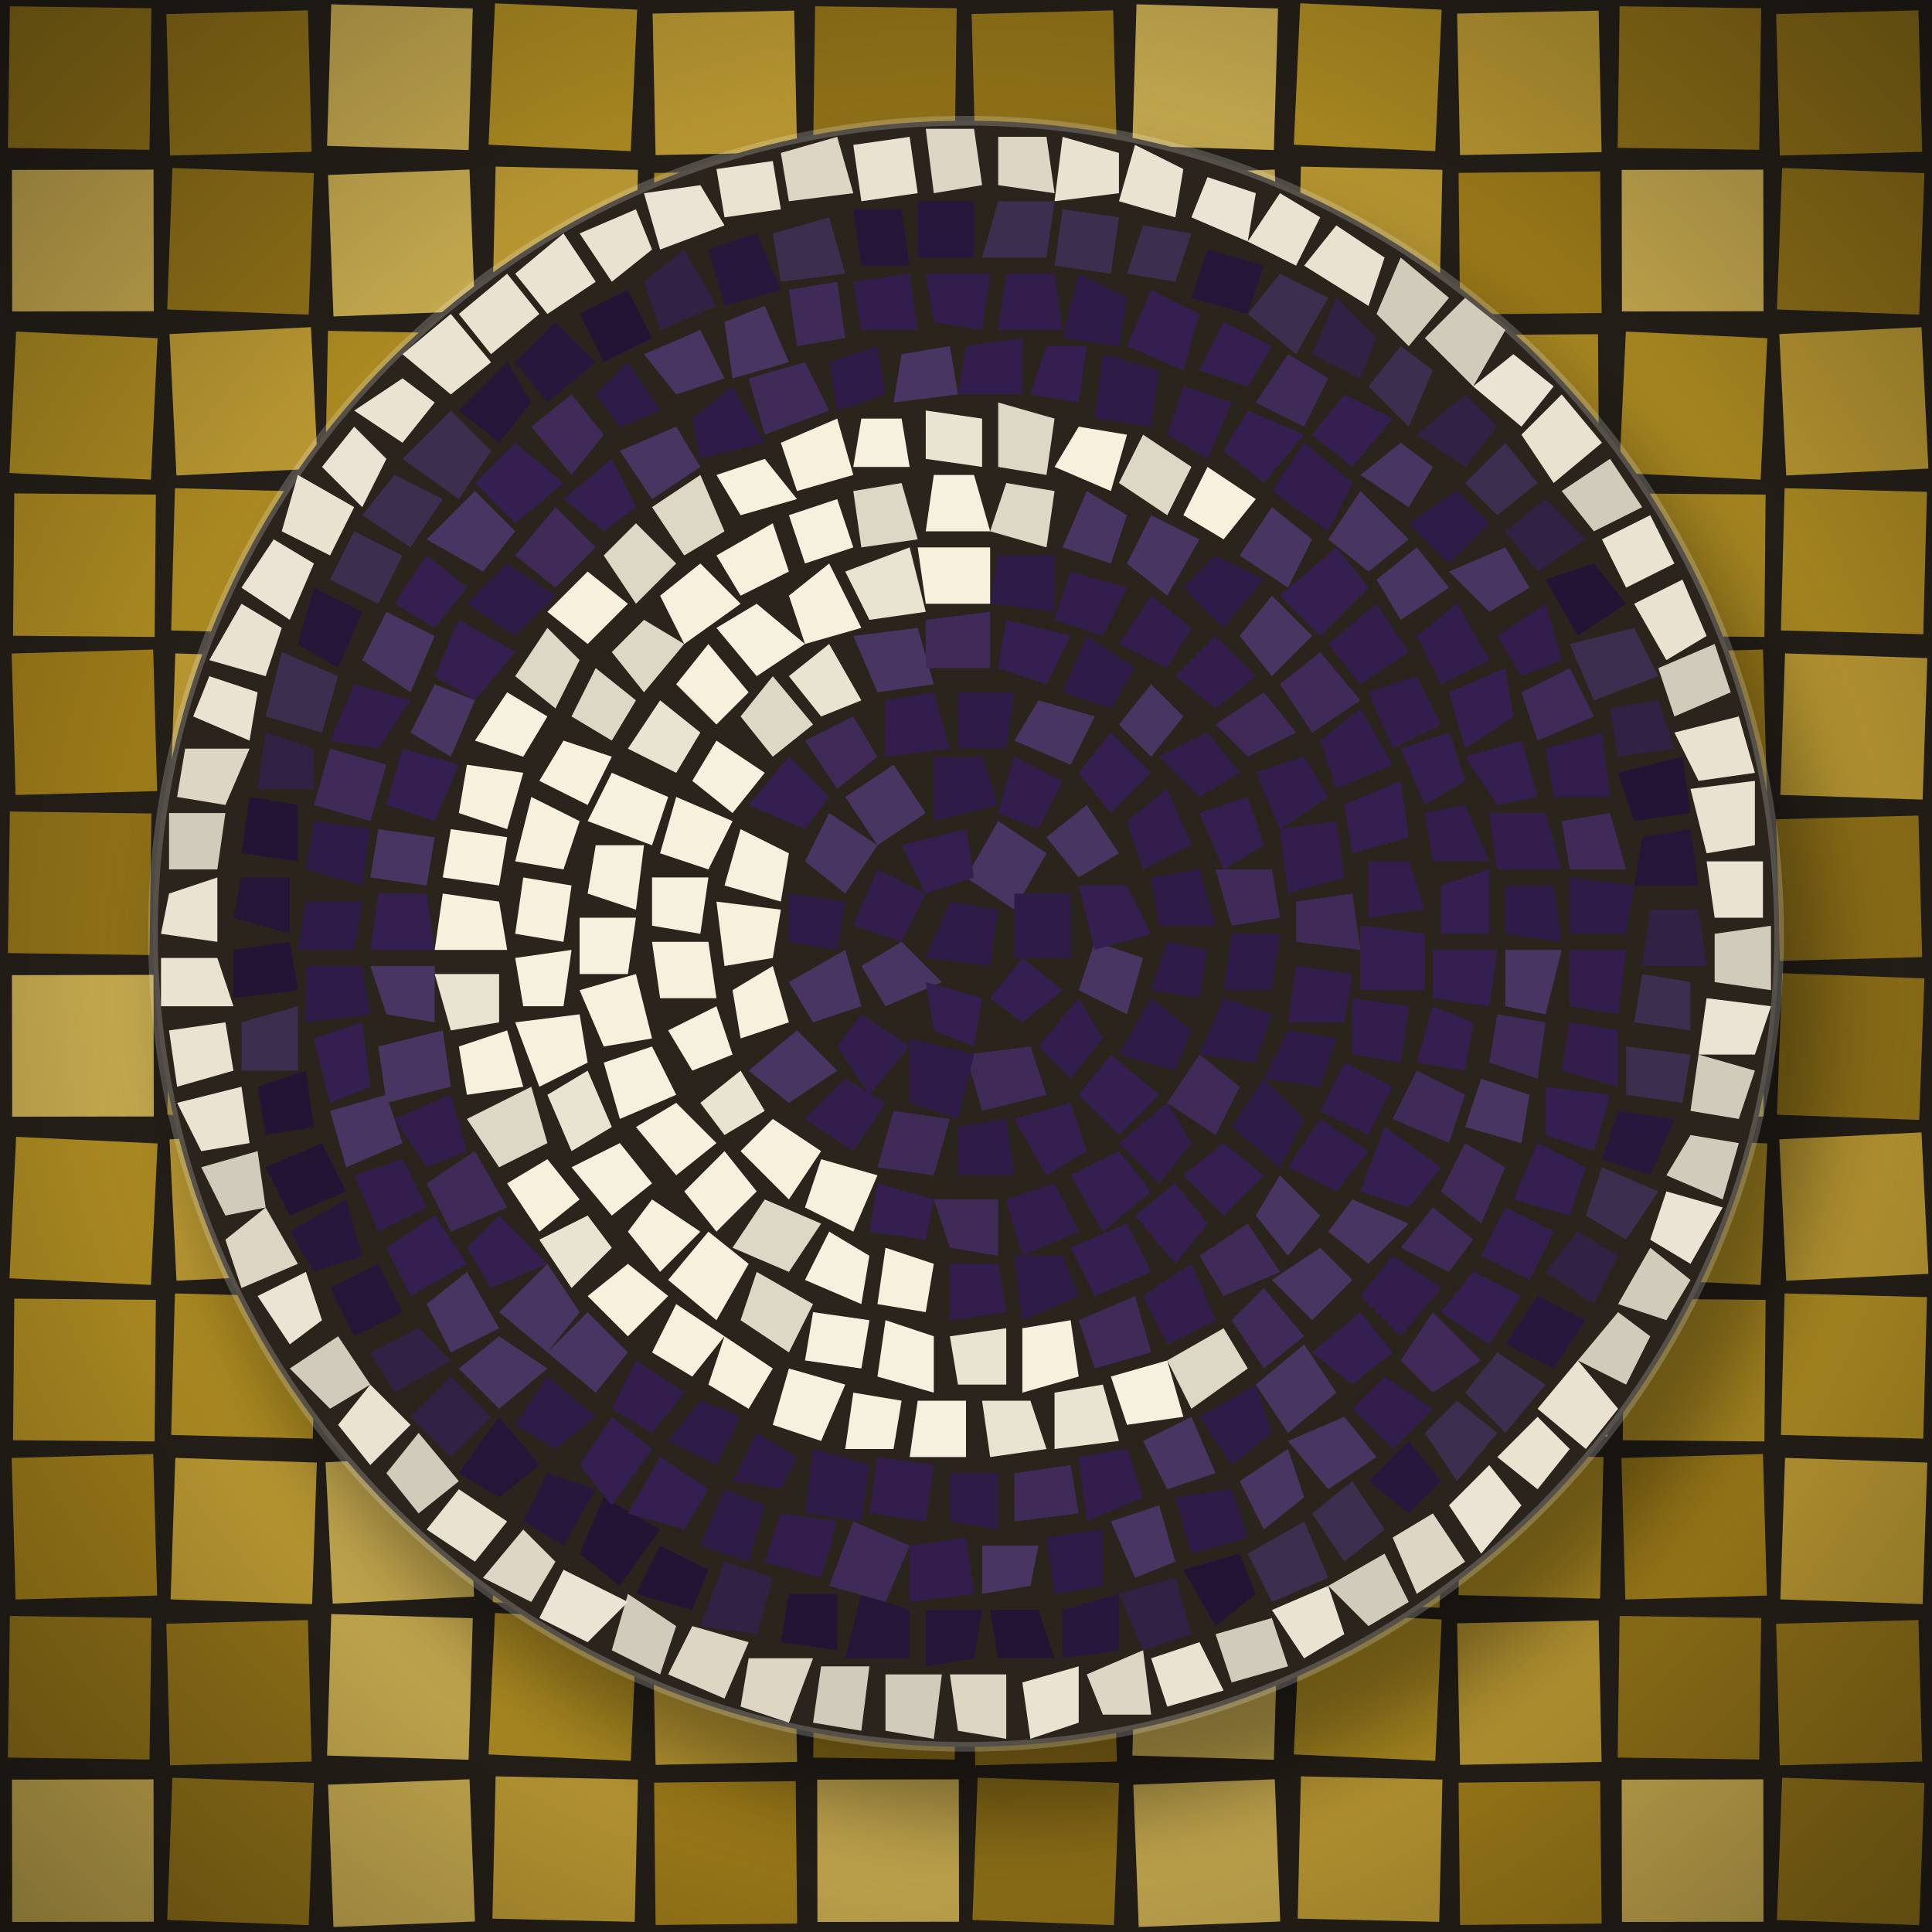
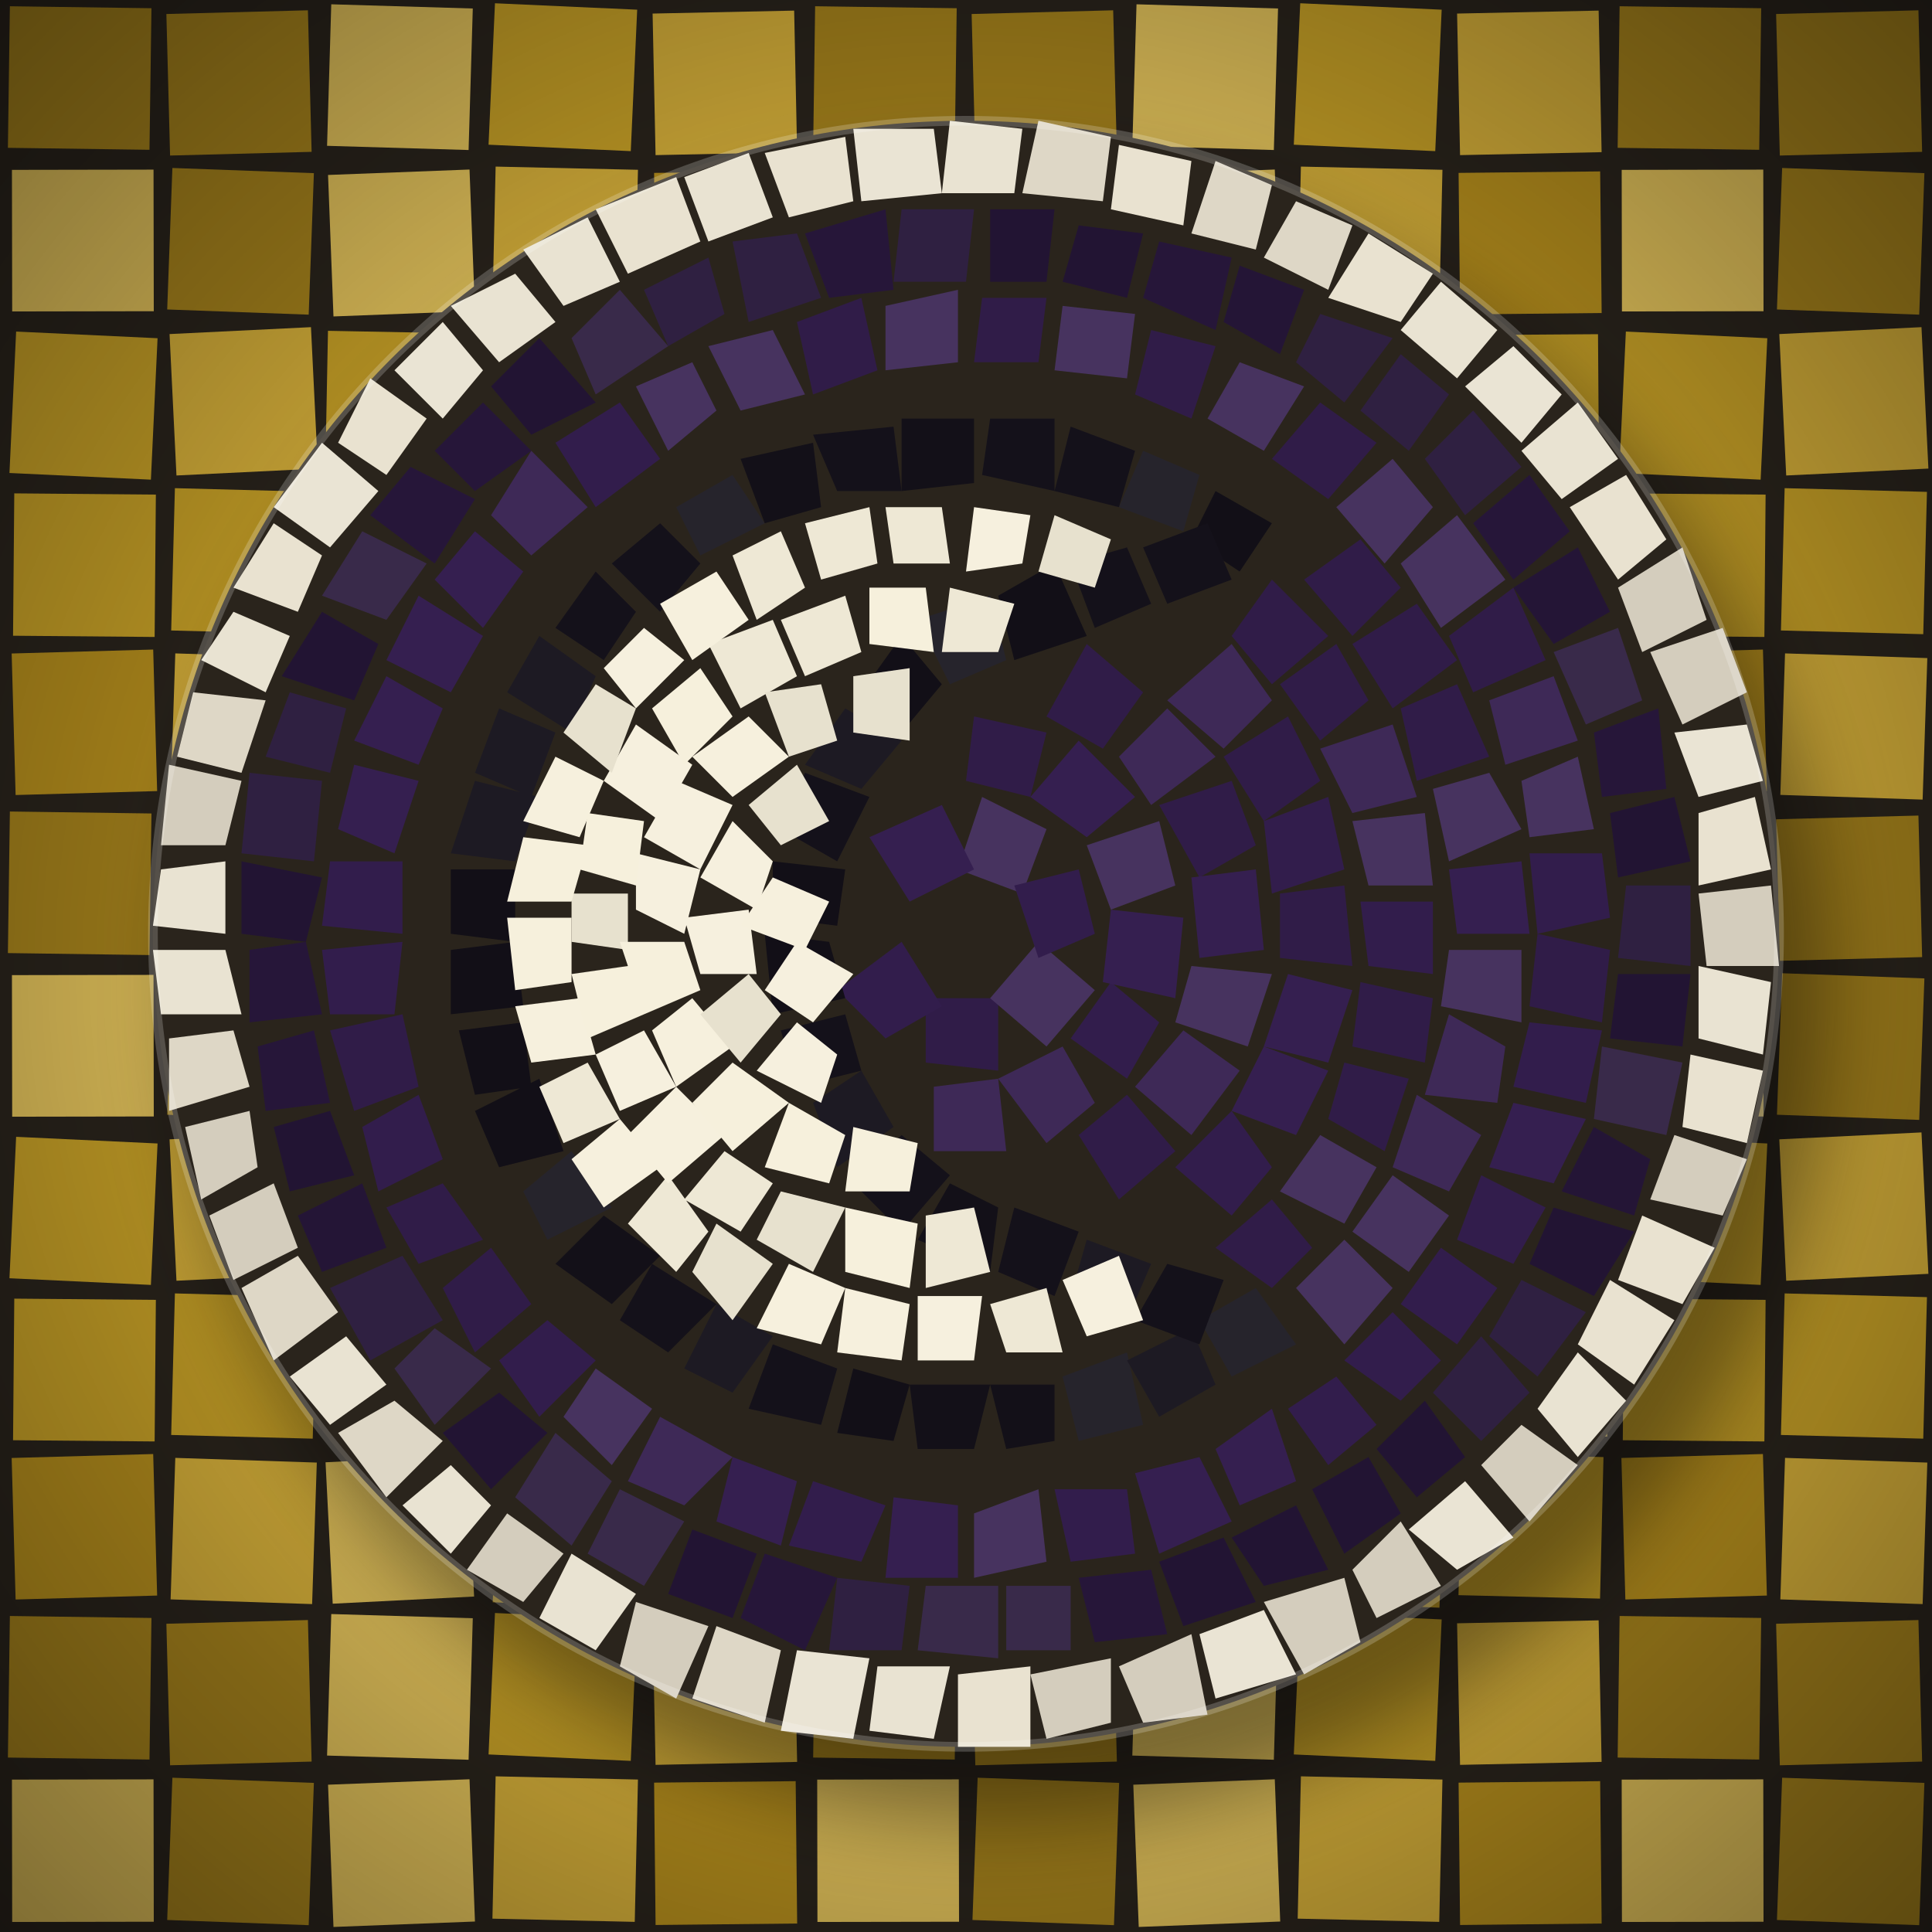
<svg xmlns="http://www.w3.org/2000/svg" viewBox="0 0 240 240" width="240" height="240" role="img" aria-labelledby="realms-piece-dark-t realms-piece-dark-d">
  <defs>
    <pattern id="realms-piece-dark-gold1" width="100" height="100" patternUnits="userSpaceOnUse">
      <rect x="1.1" y="0.9" width="17.6" height="17.6" fill="#a8841c" transform="rotate(0.8 10.0 10.0)" />
      <rect x="1.5" y="21.1" width="17.6" height="17.6" fill="#e6c55c" transform="rotate(-0.1 10.0 30.0)" />
      <rect x="1.6" y="41.6" width="17.6" height="17.6" fill="#c9a227" transform="rotate(2.7 10.0 50.0)" />
      <rect x="1.7" y="61.4" width="17.6" height="17.6" fill="#c9a227" transform="rotate(0.5 10.0 70.0)" />
      <rect x="1.7" y="80.9" width="17.6" height="17.6" fill="#b8901d" transform="rotate(-1.6 10.0 90.0)" />
      <rect x="20.9" y="1.5" width="17.6" height="17.6" fill="#a8841c" transform="rotate(-1.5 30.0 10.0)" />
      <rect x="21.1" y="21.2" width="17.6" height="17.6" fill="#a8841c" transform="rotate(2.1 30.0 30.0)" />
      <rect x="21.5" y="41.1" width="17.6" height="17.6" fill="#d8b13a" transform="rotate(-2.8 30.0 50.0)" />
      <rect x="21.5" y="60.9" width="17.6" height="17.6" fill="#c9a227" transform="rotate(1.5 30.0 70.0)" />
      <rect x="21.5" y="81.4" width="17.6" height="17.6" fill="#d8b13a" transform="rotate(1.9 30.0 90.0)" />
      <rect x="40.9" y="0.8" width="17.6" height="17.6" fill="#e6c55c" transform="rotate(1.7 50.0 10.0)" />
      <rect x="41.1" y="21.4" width="17.6" height="17.6" fill="#e6c55c" transform="rotate(-2.2 50.0 30.0)" />
      <rect x="40.6" y="41.3" width="17.6" height="17.6" fill="#c9a227" transform="rotate(1.1 50.0 50.0)" />
      <rect x="41.6" y="61.8" width="17.6" height="17.6" fill="#c9a227" transform="rotate(-2.0 50.0 70.0)" />
      <rect x="40.9" y="81.2" width="17.6" height="17.6" fill="#e6c55c" transform="rotate(-2.9 50.0 90.0)" />
      <rect x="61.1" y="0.8" width="17.6" height="17.6" fill="#c9a227" transform="rotate(2.6 70.0 10.0)" />
      <rect x="61.4" y="20.9" width="17.6" height="17.6" fill="#d8b13a" transform="rotate(1.3 70.0 30.0)" />
      <rect x="60.8" y="41.5" width="17.6" height="17.6" fill="#b8901d" transform="rotate(-0.3 70.0 50.0)" />
      <rect x="61.1" y="60.7" width="17.6" height="17.6" fill="#d8b13a" transform="rotate(2.8 70.0 70.0)" />
      <rect x="61.6" y="81.8" width="17.6" height="17.6" fill="#c9a227" transform="rotate(2.2 70.0 90.0)" />
      <rect x="81.2" y="1.5" width="17.6" height="17.6" fill="#d8b13a" transform="rotate(-1.2 90.0 10.0)" />
      <rect x="81.3" y="21.4" width="17.6" height="17.6" fill="#b8901d" transform="rotate(-0.6 90.0 30.0)" />
      <rect x="81.0" y="41.6" width="17.6" height="17.6" fill="#c9a227" transform="rotate(-0.4 90.0 50.0)" />
      <rect x="81.8" y="61.2" width="17.6" height="17.6" fill="#e6c55c" transform="rotate(-2.0 90.0 70.0)" />
      <rect x="81.4" y="80.8" width="17.6" height="17.6" fill="#c9a227" transform="rotate(1.4 90.0 90.0)" />
    </pattern>
    <radialGradient id="realms-piece-dark-rg2" cx="0.5" cy="0.5" r="0.75">
      <stop offset="40%" stop-color="#000000" stop-opacity="0" />
      <stop offset="100%" stop-color="#000000" stop-opacity="0.5" />
    </radialGradient>
    <filter id="realms-piece-dark-blur3" x="-20%" y="-20%" width="140%" height="140%">
      <feGaussianBlur stdDeviation="5" />
    </filter>
  </defs>
  <g class="plate">
    <rect x="0" y="0" width="240" height="240" fill="#2a241c" />
    <rect x="0" y="0" width="240" height="240" fill="url(#realms-piece-dark-gold1)" />
    <rect x="0" y="0" width="240" height="240" fill="url(#realms-piece-dark-rg2)" />
  </g>
  <circle cx="125" cy="124" r="102" fill="#000" opacity="0.4" filter="url(#realms-piece-dark-blur3)" />
  <circle cx="120" cy="116" r="101" fill="#2a241c" />
-   <path d="M20 125l0 -6l7 0l2 6zM20 116l1 -5l6 -2l0 8zM24 89l2 -5l6 2l-1 6zM44 51l6 -4l4 3l-4 5zM50 44l6 -5l5 6l-5 4zM64 34l6 -5l4 6l-6 4zM89 21l7 -1l1 6l-7 1zM141 18l6 3l-1 6l-7 -2zM159 24l5 3l-3 6l-6 -3zM205 64l3 6l-6 3l-3 -6zM219 107l0 7l-6 0l-1 -7zM195 180l-4 5l-5 -4l5 -5zM167 203l-5 3l-4 -6l7 -3zM152 210l-7 2l-2 -6l6 -2zM134 214l-6 2l-1 -7l7 -2zM46 182l-4 -5l4 -5l5 5zM25 143l-3 -6l8 -2l1 7zM22 135l-1 -7l7 -1l1 6z" fill="#eae3d2" />
-   <path d="M21 108l0 -7l7 0l-1 7zM174 32l6 5l-5 6l-4 -4zM182 37l5 4l-4 7l-6 -6zM200 57l4 6l-6 3l-4 -5zM213 80l2 6l-7 3l-2 -6zM220 115l0 8l-7 -1l0 -6zM218 133l-2 6l-6 -1l1 -7zM216 142l-2 7l-7 -3l3 -5zM210 159l-3 5l-6 -2l4 -7zM205 166l-3 6l-6 -3l5 -6zM175 199l-5 3l-5 -5l7 -4zM160 207l-7 2l-2 -6l7 -2zM116 216l-6 -1l0 -7l7 0zM107 215l-6 -1l1 -7l6 0zM82 208l-6 -3l2 -7l6 4zM52 188l-4 -5l4 -5l5 6zM41 175l-5 -5l6 -4l4 6zM28 151l-3 -6l7 -2l1 7z" fill="#d1cbbb" />
-   <path d="M22 99l1 -6l8 0l-3 7zM97 19l7 -2l2 7l-8 1zM115 16l6 0l1 7l-6 1zM124 17l6 0l1 7l-7 -1zM182 194l-6 4l-3 -7l5 -3zM143 213l-6 0l-2 -5l7 -3zM125 216l-6 -1l-1 -7l7 0zM98 214l-6 -2l1 -6l8 0zM90 211l-7 -3l3 -6l7 2zM66 199l-6 -3l5 -6l4 4zM30 160l-2 -6l5 -4l4 7z" fill="#ddd6c5" />
-   <path d="M26 82l4 -7l5 3l-2 6zM35 66l2 -7l7 4l-3 6zM57 39l6 -5l4 5l-6 5zM72 29l7 -3l2 5l-5 4zM106 18l7 -1l1 7l-7 1zM132 17l7 2l0 5l-8 1zM166 28l6 4l-2 6l-8 -5zM194 49l5 6l-6 5l-4 -6zM209 72l3 7l-5 3l-4 -7zM216 89l2 7l-7 1l-3 -6zM218 97l0 8l-6 1l-2 -8zM201 175l-4 5l-6 -5l5 -6zM59 194l-6 -4l4 -5l6 4z" fill="#e9e2d0" />
-   <path d="M30 73l4 -6l5 3l-3 7zM40 58l4 -5l4 4l-3 6zM80 24l7 -1l3 5l-8 3zM150 22l6 2l-1 6l-7 -3zM188 44l5 4l-4 5l-6 -5zM220 125l-2 6l-7 0l1 -7zM214 150l-4 7l-5 -3l2 -6zM189 187l-5 6l-4 -6l5 -5zM73 204l-6 -3l3 -6l8 4zM36 167l-4 -6l6 -3l2 6z" fill="#ebe4d4" />
-   <path d="M206 148l-4 6l-5 -3l2 -6zM192 172l-5 6l-5 -5l4 -5zM186 178l-5 6l-4 -6l4 -4zM172 190l-5 4l-4 -6l5 -4zM165 196l-7 3l-3 -6l7 -4zM30 133l0 -6l7 -2l0 8zM33 89l2 -8l7 3l-2 7zM41 72l3 -6l6 3l-3 6zM45 64l4 -5l6 3l-4 6zM50 57l6 -6l5 5l-4 6zM96 29l7 -2l2 7l-8 1zM124 25l7 0l-1 7l-8 0zM132 26l7 1l-1 7l-7 -1zM142 28l6 1l-2 6l-6 -1zM159 34l6 3l-4 7l-6 -5zM174 43l4 3l-3 7l-5 -5zM187 55l4 5l-5 4l-4 -4zM203 78l3 6l-8 3l-3 -7zM210 122l0 6l-7 -1l1 -6zM210 131l-1 6l-7 -1l0 -6z" fill="#3c2e4f" />
-   <path d="M201 156l-3 6l-6 -4l4 -5zM148 203l-6 2l-3 -7l7 -2zM94 203l-7 -1l3 -8l6 2zM56 181l-5 -5l5 -5l5 5zM49 173l-3 -5l6 -3l4 4zM32 98l1 -7l6 2l0 5zM80 35l5 -4l4 7l-7 3zM166 37l5 5l-2 5l-6 -3zM182 49l4 4l-4 5l-6 -4zM192 62l5 5l-6 4l-4 -5zM206 87l2 6l-7 1l-1 -6zM211 113l1 7l-8 0l1 -7z" fill="#312245" />
-   <path d="M197 164l-4 6l-6 -3l4 -6zM179 184l-4 4l-5 -4l5 -5zM139 205l-7 1l0 -6l7 -2zM70 192l-5 -3l3 -6l6 2zM39 158l-3 -5l7 -4l2 7zM64 45l5 -5l5 5l-6 5zM88 31l6 -2l3 7l-7 2zM114 25l7 0l0 7l-7 0zM208 139l-3 7l-6 -2l2 -6z" fill="#27173c" />
-   <path d="M156 198l-5 4l-4 -7l7 -2zM131 206l-7 0l-1 -6l6 0zM104 205l-7 -1l1 -6l6 0zM86 200l-7 -2l3 -6l6 3zM77 197l-5 -4l3 -7l7 4zM36 151l-3 -6l7 -3l3 6zM33 141l-1 -6l6 -2l1 7zM29 124l0 -6l7 -1l1 6zM30 106l1 -7l6 1l0 7zM72 39l6 -3l3 6l-6 3zM198 70l4 5l-6 4l-4 -7zM209 94l1 7l-7 1l-2 -6z" fill="#231436" />
-   <path d="M121 206l-6 1l0 -7l7 0zM113 206l-8 0l2 -8l6 2zM62 186l-5 -3l5 -7l5 6zM44 166l-3 -6l6 -3l3 6zM29 114l1 -5l6 0l0 7zM37 80l2 -7l6 3l-3 7zM57 51l6 -6l3 5l-4 5zM106 26l6 0l1 7l-6 0zM150 31l7 2l-2 6l-7 -2zM210 103l1 7l-8 0l1 -6z" fill="#251539" />
-   <path d="M187 68l3 5l-5 3l-5 -5zM171 181l-6 4l-5 -6l7 -3zM162 186l-5 4l-3 -6l6 -4zM146 194l-5 2l-3 -7l6 -2zM128 197l-6 1l0 -6l7 0zM62 175l-5 -5l5 -4l6 4zM56 168l-3 -6l5 -4l4 7zM43 145l-2 -7l7 -2l2 6zM45 82l3 -6l6 3l-3 7zM53 67l6 -6l5 5l-4 5zM80 44l7 -3l3 6l-6 2zM90 40l5 -2l3 7l-7 2zM174 55l4 3l-3 5l-6 -4zM48 126l-2 -6l8 0l0 7zM46 109l1 -6l7 1l-1 6zM51 91l3 -6l5 2l-3 7zM77 56l7 -3l3 5l-6 4zM112 44l6 -1l1 6l-8 1zM169 61l6 6l-5 4l-5 -4zM176 68l4 5l-6 4l-3 -5zM194 118l-2 8l-5 -1l0 -7zM190 136l-1 6l-7 -2l2 -6zM166 173l-6 5l-4 -6l6 -5zM151 183l-6 2l-3 -6l6 -3zM74 173l-6 -5l5 -5l5 5zM68 168l-6 -5l6 -6l4 6zM48 137l-1 -7l8 -2l1 7zM158 63l5 4l-3 6l-6 -4zM175 152l-5 5l-5 -4l3 -4zM168 159l-5 5l-5 -5l6 -4zM135 61l5 3l-2 6l-6 -2zM143 64l6 3l-4 7l-5 -4zM158 74l5 5l-5 5l-4 -5zM164 151l-4 5l-4 -5l3 -5zM106 79l8 -1l2 7l-7 1zM143 85l4 4l-4 5l-4 -4zM98 137l-5 -4l6 -5l5 5zM129 87l7 2l-3 6l-7 -3zM105 99l6 -4l4 6l-6 4zM135 100l4 6l-5 3l-4 -5zM142 119l-2 7l-6 -3l2 -6zM101 127l-3 -5l7 -4l2 7zM100 107l3 -6l6 4l-4 6zM124 102l6 4l-4 7l-6 -4zM110 125l-3 -5l5 -3l5 5z" fill="#493561" />
-   <path d="M192 75l2 7l-5 2l-3 -5zM199 91l1 8l-7 0l-1 -6zM202 118l-1 8l-6 -1l0 -7zM201 128l0 7l-7 -2l1 -6zM178 175l-5 5l-5 -5l4 -4zM121 198l-8 1l0 -7l7 -1zM102 196l-7 -2l2 -6l7 1zM47 153l-3 -7l6 -2l3 6zM41 92l3 -7l7 2l-4 6zM106 35l7 -1l1 7l-7 0zM115 34l8 0l-1 7l-6 -1zM125 34l6 0l1 7l-8 0zM120 43l7 -1l0 7l-8 0zM147 48l6 2l-3 7l-5 -3zM162 55l6 5l-3 6l-7 -5zM181 75l4 7l-6 3l-3 -6zM192 101l2 7l-8 0l-1 -7zM179 160l-5 6l-5 -5l4 -5zM142 186l-7 3l-1 -8l6 -1zM115 189l-7 -1l1 -7l7 1zM81 178l-5 -3l3 -6l6 4zM53 145l-4 -6l7 -3l2 7zM171 75l4 6l-6 4l-4 -5zM176 84l3 6l-6 3l-3 -7zM182 100l3 7l-7 0l-1 -6zM169 88l4 7l-7 3l-2 -6zM175 107l2 6l-7 1l0 -7zM175 125l-1 7l-6 -1l0 -7zM173 135l-3 6l-6 -3l3 -6zM170 143l-4 5l-6 -3l4 -6zM151 164l-6 3l-3 -6l6 -4zM133 71l7 2l-3 6l-6 -2zM143 74l5 4l-3 5l-6 -3zM151 79l5 5l-5 4l-5 -4zM162 94l3 5l-6 4l-3 -7zM166 102l1 7l-7 2l-1 -8zM168 121l-1 6l-7 0l1 -7zM125 163l-7 1l0 -7l6 0zM150 91l4 5l-5 3l-5 -5zM148 142l-4 5l-5 -5l6 -5zM134 153l-7 3l-2 -7l6 -2zM106 143l-6 -4l5 -5l5 3zM110 87l6 -1l2 7l-8 1zM145 98l3 7l-6 3l-2 -6zM126 94l6 3l-3 6l-5 -2zM137 129l-4 5l-4 -4l5 -6zM108 136l-4 -6l3 -4l6 4zM106 115l3 -7l6 3l-3 6z" fill="#321d4c" />
-   <path d="M195 83l3 6l-7 3l-2 -6zM200 101l2 7l-7 0l-1 -6zM184 169l-6 4l-4 -4l4 -6zM110 199l-7 -2l3 -8l7 3zM39 100l2 -7l7 2l-2 7zM66 53l5 -4l4 5l-4 5zM98 36l6 -1l1 7l-6 1zM160 44l5 3l-3 6l-6 -3zM64 69l5 -6l5 5l-5 5zM93 47l7 -2l3 6l-8 3zM192 127l-1 7l-6 -2l1 -6zM187 145l-3 7l-5 -4l3 -6zM183 154l-3 4l-6 -3l4 -5zM134 188l-8 1l0 -6l7 -1zM56 153l-3 -6l6 -4l4 7zM182 136l-2 6l-7 -3l3 -6zM162 166l-5 4l-4 -6l4 -4zM164 81l5 6l-6 4l-4 -6zM159 158l-7 3l-3 -5l6 -4zM143 168l-7 2l-2 -6l7 -3zM157 86l4 5l-6 3l-4 -4zM168 111l1 7l-8 -1l0 -5zM115 77l8 -1l0 7l-8 0zM158 108l1 6l-6 1l-2 -7zM154 135l-3 6l-6 -4l4 -6zM124 156l-6 -1l-2 -6l8 0zM100 92l6 -3l3 5l-5 4zM116 146l-7 -1l2 -7l7 1zM130 136l-8 2l-2 -7l8 -1z" fill="#3f2a58" />
-   <path d="M203 110l-1 6l-7 0l0 -7zM155 191l-7 2l-2 -7l7 -1zM137 197l-6 1l-1 -7l7 -1zM93 194l-6 -2l3 -7l5 2zM69 180l-5 -3l4 -6l6 5zM38 127l0 -7l7 0l1 6zM37 118l1 -6l7 0l-1 6zM38 108l1 -6l7 1l-1 7zM74 49l4 -4l4 6l-5 2zM134 34l6 3l-1 6l-7 -1zM181 61l4 4l-5 5l-5 -5zM58 75l5 -5l6 4l-5 5zM86 52l5 -4l4 7l-8 2zM103 45l6 -2l1 6l-6 2zM137 44l7 2l-1 7l-7 -1zM193 110l1 7l-7 -1l0 -6zM158 178l-5 4l-4 -6l7 -4zM124 190l-6 -1l0 -6l6 0zM107 189l-7 -1l1 -8l7 2zM97 185l-6 -1l3 -6l5 3zM89 182l-6 -3l4 -5l5 2zM151 69l6 3l-5 6l-5 -5zM124 69l7 0l0 7l-8 -1zM166 129l-2 6l-7 -1l3 -6zM162 139l-3 6l-6 -5l4 -6zM134 161l-7 3l-1 -8l6 0zM135 79l6 4l-3 5l-6 -2zM159 116l-1 7l-6 0l1 -7zM158 126l-2 6l-7 -1l3 -7zM119 86l7 0l-1 7l-6 0zM149 108l2 7l-7 0l-1 -6zM150 118l-1 6l-6 -1l2 -6zM148 128l-2 5l-7 -2l4 -7zM126 146l-7 0l0 -6l6 -1zM116 94l6 0l2 6l-8 2zM119 139l-6 -2l0 -8l8 2zM98 117l0 -6l7 1l-1 6zM133 111l0 8l-7 0l0 -8zM118 112l6 1l-1 7l-8 -1z" fill="#2f1b48" />
-   <path d="M200 136l-2 7l-6 -2l0 -6zM197 145l-2 6l-7 -2l3 -7zM193 153l-3 6l-6 -3l3 -6zM189 161l-4 6l-6 -4l4 -5zM85 190l-7 -2l4 -7l6 4zM76 187l-4 -5l4 -6l5 4zM51 161l-3 -6l6 -4l4 6zM41 137l-2 -8l6 -2l1 8zM49 75l4 -6l5 4l-4 5zM59 60l5 -5l6 5l-6 5zM143 36l6 3l-2 7l-7 -3zM152 40l6 3l-3 5l-6 -2zM167 49l6 3l-5 6l-5 -4zM46 118l1 -7l6 0l1 7zM48 100l2 -7l7 2l-3 7zM54 84l3 -7l7 4l-5 6zM70 62l6 -5l3 6l-4 3zM130 43l5 0l-1 7l-6 -1zM155 51l7 3l-5 6l-5 -4zM187 83l1 6l-6 4l-2 -7zM189 92l2 7l-5 1l-4 -6zM173 168l-5 4l-5 -4l6 -5zM61 160l-3 -5l4 -4l6 6zM166 68l4 5l-6 6l-5 -5zM180 91l2 6l-5 3l-3 -7zM185 108l0 8l-6 0l0 -6zM186 118l-1 7l-7 -1l0 -6zM183 127l-1 6l-6 -1l2 -7zM179 145l-4 5l-6 -2l3 -8zM174 97l1 7l-7 2l-1 -6zM177 116l0 7l-8 0l0 -8zM157 146l-5 5l-5 -5l5 -4zM150 152l-4 5l-5 -6l5 -4zM143 158l-7 3l-3 -6l7 -3zM125 77l8 2l-3 6l-6 -2zM155 99l2 6l-5 3l-3 -7zM143 148l-6 5l-4 -7l6 -3zM115 154l-7 -1l1 -6l7 2zM93 100l5 -6l5 5l-3 4zM138 91l5 5l-5 5l-4 -5zM144 136l-5 5l-5 -5l4 -5zM135 143l-5 3l-4 -7l7 -2zM140 110l3 6l-7 2l-2 -8zM112 105l8 -2l1 6l-6 2zM132 123l-5 4l-4 -3l4 -5zM121 130l-5 -2l-1 -6l7 2z" fill="#351f50" />
-   <path d="M147 176l-7 1l-2 -6l7 -2zM120 181l-7 0l1 -7l6 0zM111 180l-6 0l1 -7l6 1zM102 179l-6 -2l2 -7l7 2zM59 92l4 -6l5 3l-3 5zM89 59l6 -2l4 5l-7 2zM107 52l5 0l1 6l-7 0zM116 59l5 0l2 7l-8 0zM116 173l-7 -2l1 -7l6 2zM107 170l-7 -1l1 -6l7 1zM76 151l-5 -6l6 -3l4 5zM65 125l-1 -6l7 -1l-1 7zM98 64l6 -2l2 6l-6 2zM107 162l-7 -3l3 -6l5 3zM77 139l-2 -7l6 -2l3 6zM72 121l0 -7l7 0l-1 7zM73 111l1 -6l6 0l-1 8zM73 102l3 -6l7 3l-2 6zM89 78l5 -3l6 5l-6 4zM86 97l3 -5l6 4l-4 5zM106 153l-6 -3l2 -6l7 2zM86 133l-3 -5l6 -3l2 6zM81 115l0 -6l7 0l-1 7zM90 110l2 -7l6 3l-1 6z" fill="#f6f1df" />
-   <path d="M139 179l-8 1l0 -7l6 -1zM130 180l-7 1l-1 -7l6 0zM71 160l-4 -6l6 -3l3 4zM56 128l-2 -7l8 0l0 6zM115 51l7 1l0 6l-7 -1zM125 172l-6 0l-1 -6l7 -1zM71 143l-3 -7l5 -3l3 7zM78 93l4 -6l5 4l-3 5zM105 71l8 -3l2 8l-7 1zM98 84l5 -4l4 7l-5 2zM90 141l-3 -4l5 -4l3 5z" fill="#e9e4d1" />
-   <path d="M93 175l-5 -3l2 -6l6 4zM78 166l-5 -5l5 -4l5 4zM67 153l-4 -6l5 -3l4 5zM58 136l-1 -6l6 -2l2 7zM54 118l1 -7l7 1l1 6zM55 109l1 -6l7 1l-1 6zM57 101l1 -6l7 1l-2 7zM68 76l5 -5l5 4l-5 5zM97 55l7 -3l2 7l-7 2zM134 53l6 1l-2 7l-7 -3zM150 58l6 4l-4 5l-5 -3zM82 158l-4 -5l3 -4l6 4zM89 69l7 -4l2 6l-6 3zM114 68l9 0l0 7l-8 0zM75 130l-3 -7l7 -2l2 8zM84 85l4 -5l5 6l-4 4zM98 149l-6 -6l4 -4l6 4zM90 120l-1 -8l8 1l-1 6z" fill="#f6f0dc" />
-   <path d="M86 171l-5 -3l3 -6l6 4zM134 171l-7 2l0 -8l6 -1zM89 164l-6 -5l5 -6l5 4zM67 135l-3 -8l8 -1l1 6zM64 116l1 -7l6 1l-1 7zM64 107l2 -8l6 3l-2 6zM67 97l3 -5l6 2l-3 6zM82 74l5 -4l5 5l-7 5zM115 163l-6 -1l1 -7l6 2zM89 153l-4 -5l5 -5l4 5zM84 146l-5 -6l5 -3l5 5zM98 74l5 -4l4 8l-7 2zM82 124l-1 -7l7 0l1 7zM82 106l2 -7l7 3l-3 6zM92 129l-1 -6l5 -3l2 7z" fill="#f6f0dd" />
-   <path d="M62 145l-4 -6l8 -4l2 7zM64 84l4 -6l4 4l-3 6zM75 69l4 -4l5 5l-5 5zM81 63l6 -4l3 7l-5 3zM124 50l7 2l-1 7l-6 -1zM142 54l6 4l-3 6l-6 -4zM155 170l-7 5l-3 -6l7 -4zM106 61l6 -1l2 7l-7 1zM125 60l6 1l-1 7l-7 -2zM98 168l-6 -4l2 -6l7 4zM71 89l3 -6l5 4l-3 5zM76 81l4 -4l5 3l-5 6zM98 158l-7 -3l4 -6l7 3zM92 89l4 -5l5 6l-5 4z" fill="#ddd8c6" />
+   <path d="M20 126l-1 -8l9 0l2 8zM19 115l1 -7l8 -1l0 9zM25 82l4 -6l7 3l-3 7zM56 38l8 -4l5 6l-7 5zM65 31l8 -4l4 8l-7 3zM85 22l8 -3l3 8l-8 3zM118 15l9 1l-1 8l-9 0zM179 35l7 6l-5 6l-7 -6zM196 50l5 7l-7 5l-5 -6zM220 122l-1 9l-8 -2l0 -9zM202 174l-6 7l-5 -6l5 -7zM116 216l-8 -1l1 -8l9 0zM74 205l-7 -4l4 -8l8 5zM56 193l-6 -6l6 -5l5 5zM41 177l-5 -6l7 -5l5 6z" fill="#e9e3d2" />
+   <path d="M20 105l1 -10l9 2l-2 8zM209 68l3 9l-8 4l-3 -8zM214 78l3 8l-8 4l-4 -9zM220 110l1 10l-9 0l-1 -9zM217 144l-3 7l-9 -2l3 -8zM196 182l-6 7l-6 -7l5 -5zM179 197l-8 4l-3 -6l6 -6zM169 204l-7 4l-5 -9l10 -3zM150 213l-8 1l-3 -7l9 -4zM138 214l-8 2l-2 -8l10 -2zM84 211l-7 -4l2 -8l9 3zM65 199l-7 -4l5 -7l7 5zM29 159l-3 -8l8 -4l3 8zM25 149l-2 -9l8 -2l1 7z" fill="#d4cdbd" />
+   <path d="M22 94l2 -8l9 1l-3 9zM129 15l9 2l-1 8l-10 -1zM151 20l7 3l-2 8l-8 -2zM161 25l7 3l-3 8l-8 -4zM95 214l-9 -3l3 -9l8 3zM48 186l-6 -8l7 -4l6 5zM34 169l-4 -9l7 -4l5 7zM21 138l0 -9l8 -1l2 7z" fill="#ded7c6" />
+   <path d="M29 73l5 -8l6 4l-3 7zM42 55l4 -8l7 5l-5 7zM74 26l10 -4l3 8l-9 4zM95 19l10 -2l1 8l-8 2zM139 18l9 2l-1 8l-9 -2zM170 29l8 5l-4 6l-9 -3zM202 59l5 8l-6 5l-6 -9zM218 99l2 9l-9 2l0 -9zM219 133l-2 9l-8 -2l1 -9zM213 155l-4 7l-8 -3l3 -8zM208 164l-5 8l-7 -5l4 -8zM128 217l-9 0l0 -9l9 -1z" fill="#e9e2d0" />
+   <path d="M34 63l6 -8l7 6l-6 7zM49 46l6 -6l5 6l-5 6zM106 16l10 0l1 8l-10 1zM188 43l6 6l-5 6l-7 -7zM217 90l2 7l-8 2l-3 -8zM188 191l-7 4l-6 -5l7 -6zM161 208l-10 3l-2 -8l8 -3zM106 216l-9 -1l2 -10l9 1z" fill="#eae4d4" />
+   <path d="M183 51l6 7l-7 6l-5 -7zM210 110l0 10l-9 -1l1 -9zM197 163l-6 8l-6 -5l4 -7zM190 173l-6 6l-6 -6l6 -7zM112 205l-9 0l1 -9l9 1zM46 169l-5 -9l9 -4l5 8zM30 106l1 -10l9 1l-1 10zM33 94l3 -8l7 2l-2 8zM80 36l8 -4l2 7l-7 4zM91 30l8 -1l3 8l-9 3zM112 26l9 0l-1 9l-9 0zM164 39l9 3l-6 8l-6 -5zM174 44l6 5l-5 7l-6 -5z" fill="#2f2041" />
+   <path d="M190 59l5 7l-7 6l-5 -7zM206 88l1 10l-8 1l-1 -8zM145 203l-9 1l-2 -8l9 -1zM100 205l-8 -4l3 -8l9 3zM33 138l-1 -8l7 -2l2 9zM31 127l0 -9l7 -1l2 9zM46 64l5 -6l8 4l-5 8zM54 56l6 -6l6 6l-7 5zM100 29l10 -3l1 10l-8 1zM144 30l9 2l-2 9l-9 -4z" fill="#261639" />
+   <path d="M196 68l4 8l-7 4l-5 -7zM205 144l-2 7l-9 -3l4 -8zM40 158l-3 -7l8 -4l3 8zM154 33l8 3l-3 8l-7 -4z" fill="#241536" />
+   <path d="M201 78l3 9l-7 3l-4 -9zM209 132l-2 9l-9 -2l1 -9zM133 205l-8 0l0 -8l8 0zM124 206l-10 -1l1 -8l9 0zM80 197l-7 -4l4 -8l8 4zM71 192l-7 -6l5 -8l7 6zM54 177l-5 -7l5 -5l7 5zM40 74l5 -8l8 4l-5 7zM71 42l6 -6l6 7l-9 6z" fill="#392a4a" />
+   <path d="M208 99l2 8l-9 2l-1 -8zM210 121l-1 9l-9 -1l1 -8zM203 153l-5 8l-8 -4l3 -7zM182 181l-6 5l-5 -6l6 -6zM174 188l-7 5l-4 -8l7 -4zM165 195l-8 2l-4 -6l8 -4zM156 199l-9 3l-3 -8l8 -3zM91 201l-8 -3l3 -8l8 3zM61 185l-6 -7l7 -5l6 5zM36 148l-2 -8l7 -2l3 8zM30 116l0 -9l10 2l-2 8zM35 84l5 -8l7 4l-3 7zM61 48l6 -6l7 8l-8 4zM123 26l8 0l-1 9l-7 0zM134 28l8 1l-2 8l-8 -2z" fill="#221433" />
+   <path d="M122 37l8 0l-1 8l-8 0zM143 41l8 2l-3 9l-7 -3zM164 50l7 5l-6 7l-7 -5zM188 73l4 9l-9 4l-3 -7zM200 118l-1 9l-9 -2l1 -9zM59 168l-4 -8l6 -5l5 7zM52 157l-4 -7l7 -3l5 7zM44 138l-3 -10l9 -2l2 9zM99 40l8 -3l2 9l-8 3zM169 67l5 6l-6 6l-6 -7zM176 75l5 7l-8 6l-5 -8zM181 85l4 9l-9 3l-2 -9zM175 134l-3 9l-7 -4l2 -7zM163 155l-5 5l-7 -5l7 -6zM158 72l7 7l-7 6l-5 -6zM166 80l4 7l-6 5l-5 -7zM178 124l-1 8l-9 -2l1 -8zM167 110l1 10l-9 -1l0 -8zM160 89l4 8l-7 5l-5 -8zM135 80l7 6l-5 7l-7 -4zM153 97l3 8l-7 4l-5 -9zM146 143l-7 6l-5 -8l6 -5zM121 89l9 2l-2 8l-8 -2zM124 133l-9 -1l0 -8l9 0z" fill="#301c48" />
+   <path d="M132 38l9 1l-1 8l-9 -1zM154 45l8 3l-5 8l-7 -4zM173 57l5 6l-6 7l-6 -7zM181 64l6 8l-8 6l-5 -8zM196 94l2 9l-8 1l-1 -7zM130 194l-9 2l0 -8l8 -3zM76 182l-6 -6l4 -6l7 5zM79 48l7 -3l3 6l-6 5zM88 43l8 -2l4 8l-8 2zM110 38l9 -2l0 9l-9 1zM185 96l4 7l-9 4l-2 -9zM189 118l0 9l-10 -2l1 -7zM180 151l-5 7l-7 -5l5 -7zM173 160l-6 7l-6 -7l6 -6zM171 145l-4 7l-8 -4l5 -7zM177 101l1 9l-8 0l-2 -8zM158 121l-3 9l-9 -3l2 -7zM144 102l2 8l-8 3l-3 -8zM122 99l8 4l-3 8l-8 -3zM136 123l-6 7l-7 -6l6 -7z" fill="#47335f" />
+   <path d="M193 84l3 8l-9 3l-2 -8zM85 187l-7 -3l4 -8l9 5zM61 64l5 -8l7 7l-7 6zM187 130l-1 7l-9 -1l3 -10zM184 141l-4 7l-7 -3l3 -9zM173 90l3 9l-8 2l-4 -8zM153 80l5 7l-6 6l-7 -6zM145 88l6 6l-8 6l-4 -6zM154 133l-6 8l-7 -6l6 -7zM136 137l-6 5l-6 -8l8 -4zM125 143l-9 0l0 -8l8 -1z" fill="#3e2957" />
+   <path d="M199 106l1 8l-9 2l-1 -10zM199 128l-2 9l-9 -2l2 -8zM192 150l-4 7l-7 -3l3 -8zM186 160l-5 7l-7 -5l5 -7zM179 169l-5 5l-7 -5l6 -6zM171 177l-6 5l-5 -7l6 -4zM141 193l-8 1l-2 -9l9 0zM107 194l-9 -2l3 -8l9 3zM67 176l-5 -7l6 -5l6 5zM47 148l-2 -8l7 -4l3 8zM41 126l-1 -8l10 -1l-1 9zM40 115l1 -8l9 0l0 9zM69 55l8 -5l5 7l-8 6zM178 112l0 9l-8 -1l-1 -8zM158 145l-5 6l-7 -6l7 -7zM165 99l2 9l-9 3l-1 -9zM144 127l-4 7l-7 -5l5 -7zM110 129l-6 -6l8 -6l5 8zM134 108l2 8l-7 3l-3 -9z" fill="#321d4c" />
+   <path d="M197 139l-4 8l-8 -2l3 -8zM161 184l-7 3l-3 -7l7 -5zM153 189l-9 4l-3 -10l8 -2zM119 196l-9 0l1 -10l8 1zM97 192l-8 -3l2 -8l8 3zM42 103l2 -8l8 2l-3 9zM44 92l4 -8l7 4l-3 7zM48 82l4 -8l8 5l-4 7zM54 72l5 -6l6 5l-5 7zM189 107l1 9l-9 0l-1 -8zM168 123l-3 9l-8 -2l3 -9zM165 133l-4 8l-8 -3l4 -8zM156 108l1 10l-8 1l-1 -10zM134 92l7 7l-6 5l-7 -5zM147 114l-1 10l-9 -2l1 -9zM108 104l9 -4l4 8l-8 4z" fill="#351f50" />
+   <path d="M161 167l-8 4l-4 -7l7 -4zM142 177l-8 2l-2 -8l8 -3zM68 154l-3 -6l6 -5l5 7zM84 63l7 -4l4 6l-8 4zM142 56l7 3l-2 7l-8 -3zM125 82l-7 3l-4 -8l9 -3z" fill="#26242c" />
+   <path d="M151 172l-7 4l-4 -7l8 -4zM91 173l-6 -3l4 -8l7 4zM56 106l3 -9l8 2l-3 8zM59 96l3 -8l7 3l-3 8zM63 86l4 -7l7 5l-3 7zM112 92l-5 6l-7 -3l5 -7zM107 133l4 7l-7 5l-3 -8zM135 154l8 3l-3 7l-7 -3z" fill="#1d1a23" />
+   <path d="M131 179l-6 1l-2 -8l8 0zM121 180l-7 0l-1 -8l10 0zM76 162l-7 -5l6 -6l7 5zM92 57l9 -2l1 8l-7 2zM112 52l9 0l0 8l-9 1zM118 147l6 3l-1 8l-9 -4z" fill="#131018" />
+   <path d="M111 179l-7 -1l2 -8l7 2zM62 145l-3 -7l8 -4l3 9zM59 136l-2 -8l8 -1l1 8zM56 126l0 -8l8 -1l1 8zM56 116l0 -8l8 0l0 9zM151 61l7 4l-4 6l-6 -4zM135 79l-9 3l-2 -8l7 -4zM117 85l-5 6l-5 -5l5 -7zM105 108l-1 7l-8 -1l0 -7zM103 117l2 7l-9 2l-1 -10z" fill="#120f17" />
+   <path d="M102 177l-9 -2l3 -8l8 3zM83 168l-6 -4l4 -7l8 5zM69 78l5 -7l5 5l-4 6zM76 70l6 -5l5 5l-5 6zM101 54l10 -1l1 8l-8 0zM123 52l8 0l0 9l-9 -2zM133 53l8 3l-2 7l-8 -2zM153 72l-8 3l-3 -7l8 -3zM143 75l-7 3l-3 -8l7 -2zM108 99l-4 8l-7 -4l3 -7zM105 126l2 7l-8 2l-2 -7zM112 141l6 5l-6 7l-6 -6zM126 150l8 3l-3 8l-7 -3zM145 157l7 2l-3 8l-8 -3z" fill="#14111a" />
+   <path d="M142 164l-7 2l-3 -7l7 -3zM121 169l-7 0l0 -8l8 0zM75 83l5 -5l5 4l-6 6zM121 63l7 1l-1 6l-7 1zM77 138l-3 -7l6 -3l4 7zM75 97l4 -7l7 5l-4 7zM79 113l0 -7l8 2l-2 8zM80 104l4 -7l7 3l-4 8zM102 137l-8 -4l5 -6l5 4zM87 121l-2 -7l8 -1l1 8zM87 109l4 -7l5 5l-2 6zM101 127l-6 -4l4 -6l7 4z" fill="#f6f0de" />
+   <path d="M132 168l-7 0l-2 -6l7 -2zM84 158l-6 -6l5 -6l5 7zM70 142l-3 -7l6 -3l4 7zM91 69l6 -3l3 7l-6 4zM100 65l8 -2l1 7l-7 2zM110 63l7 0l1 7l-7 0zM123 158l-8 2l0 -9l6 -1zM92 153l-7 -4l5 -6l6 4zM88 80l8 -3l3 7l-7 4zM97 77l8 -3l2 7l-7 3zM118 73l8 2l-2 6l-7 0z" fill="#eee8d5" />
+   <path d="M112 169l-8 -1l1 -8l8 2zM102 167l-8 -2l4 -8l7 3zM75 150l-4 -6l6 -5l5 6zM66 132l-2 -7l8 -1l2 7zM65 102l4 -8l6 3l-3 7zM82 75l7 -4l4 6l-7 5zM83 147l-5 -6l6 -6l6 6zM84 135l-3 -7l5 -4l5 6zM86 94l7 -5l5 5l-7 5zM92 115l4 -6l7 3l-3 6z" fill="#f6f0dd" />
+   <path d="M91 164l-5 -6l3 -6l7 5zM70 91l4 -6l5 3l-3 8zM131 64l7 3l-2 6l-7 -2zM101 158l-7 -4l3 -6l8 2zM71 117l0 -6l7 0l0 7zM95 86l7 -1l2 7l-6 2zM106 84l7 -1l0 9l-7 -1zM92 132l-5 -6l6 -5l4 5zM93 100l6 -5l4 7l-6 3z" fill="#e7e1ce" />
+   <path d="M64 123l-1 -9l8 0l0 8zM63 112l2 -8l8 1l-2 7zM113 160l-8 -2l0 -8l9 2zM73 129l-2 -8l7 -1l2 6zM72 108l1 -7l7 1l-1 8zM81 88l6 -5l4 6l-6 6zM108 73l7 0l1 8l-8 -1zM113 148l-8 0l1 -8l8 2zM103 147l-8 -2l3 -8l7 4zM91 143l-5 -6l5 -5l7 5zM80 126l-3 -9l8 0l2 6z" fill="#f6f0dc" />
  <circle cx="120" cy="116" r="101" fill="none" stroke="#fff" stroke-width="1.2" opacity="0.2" />
</svg>
